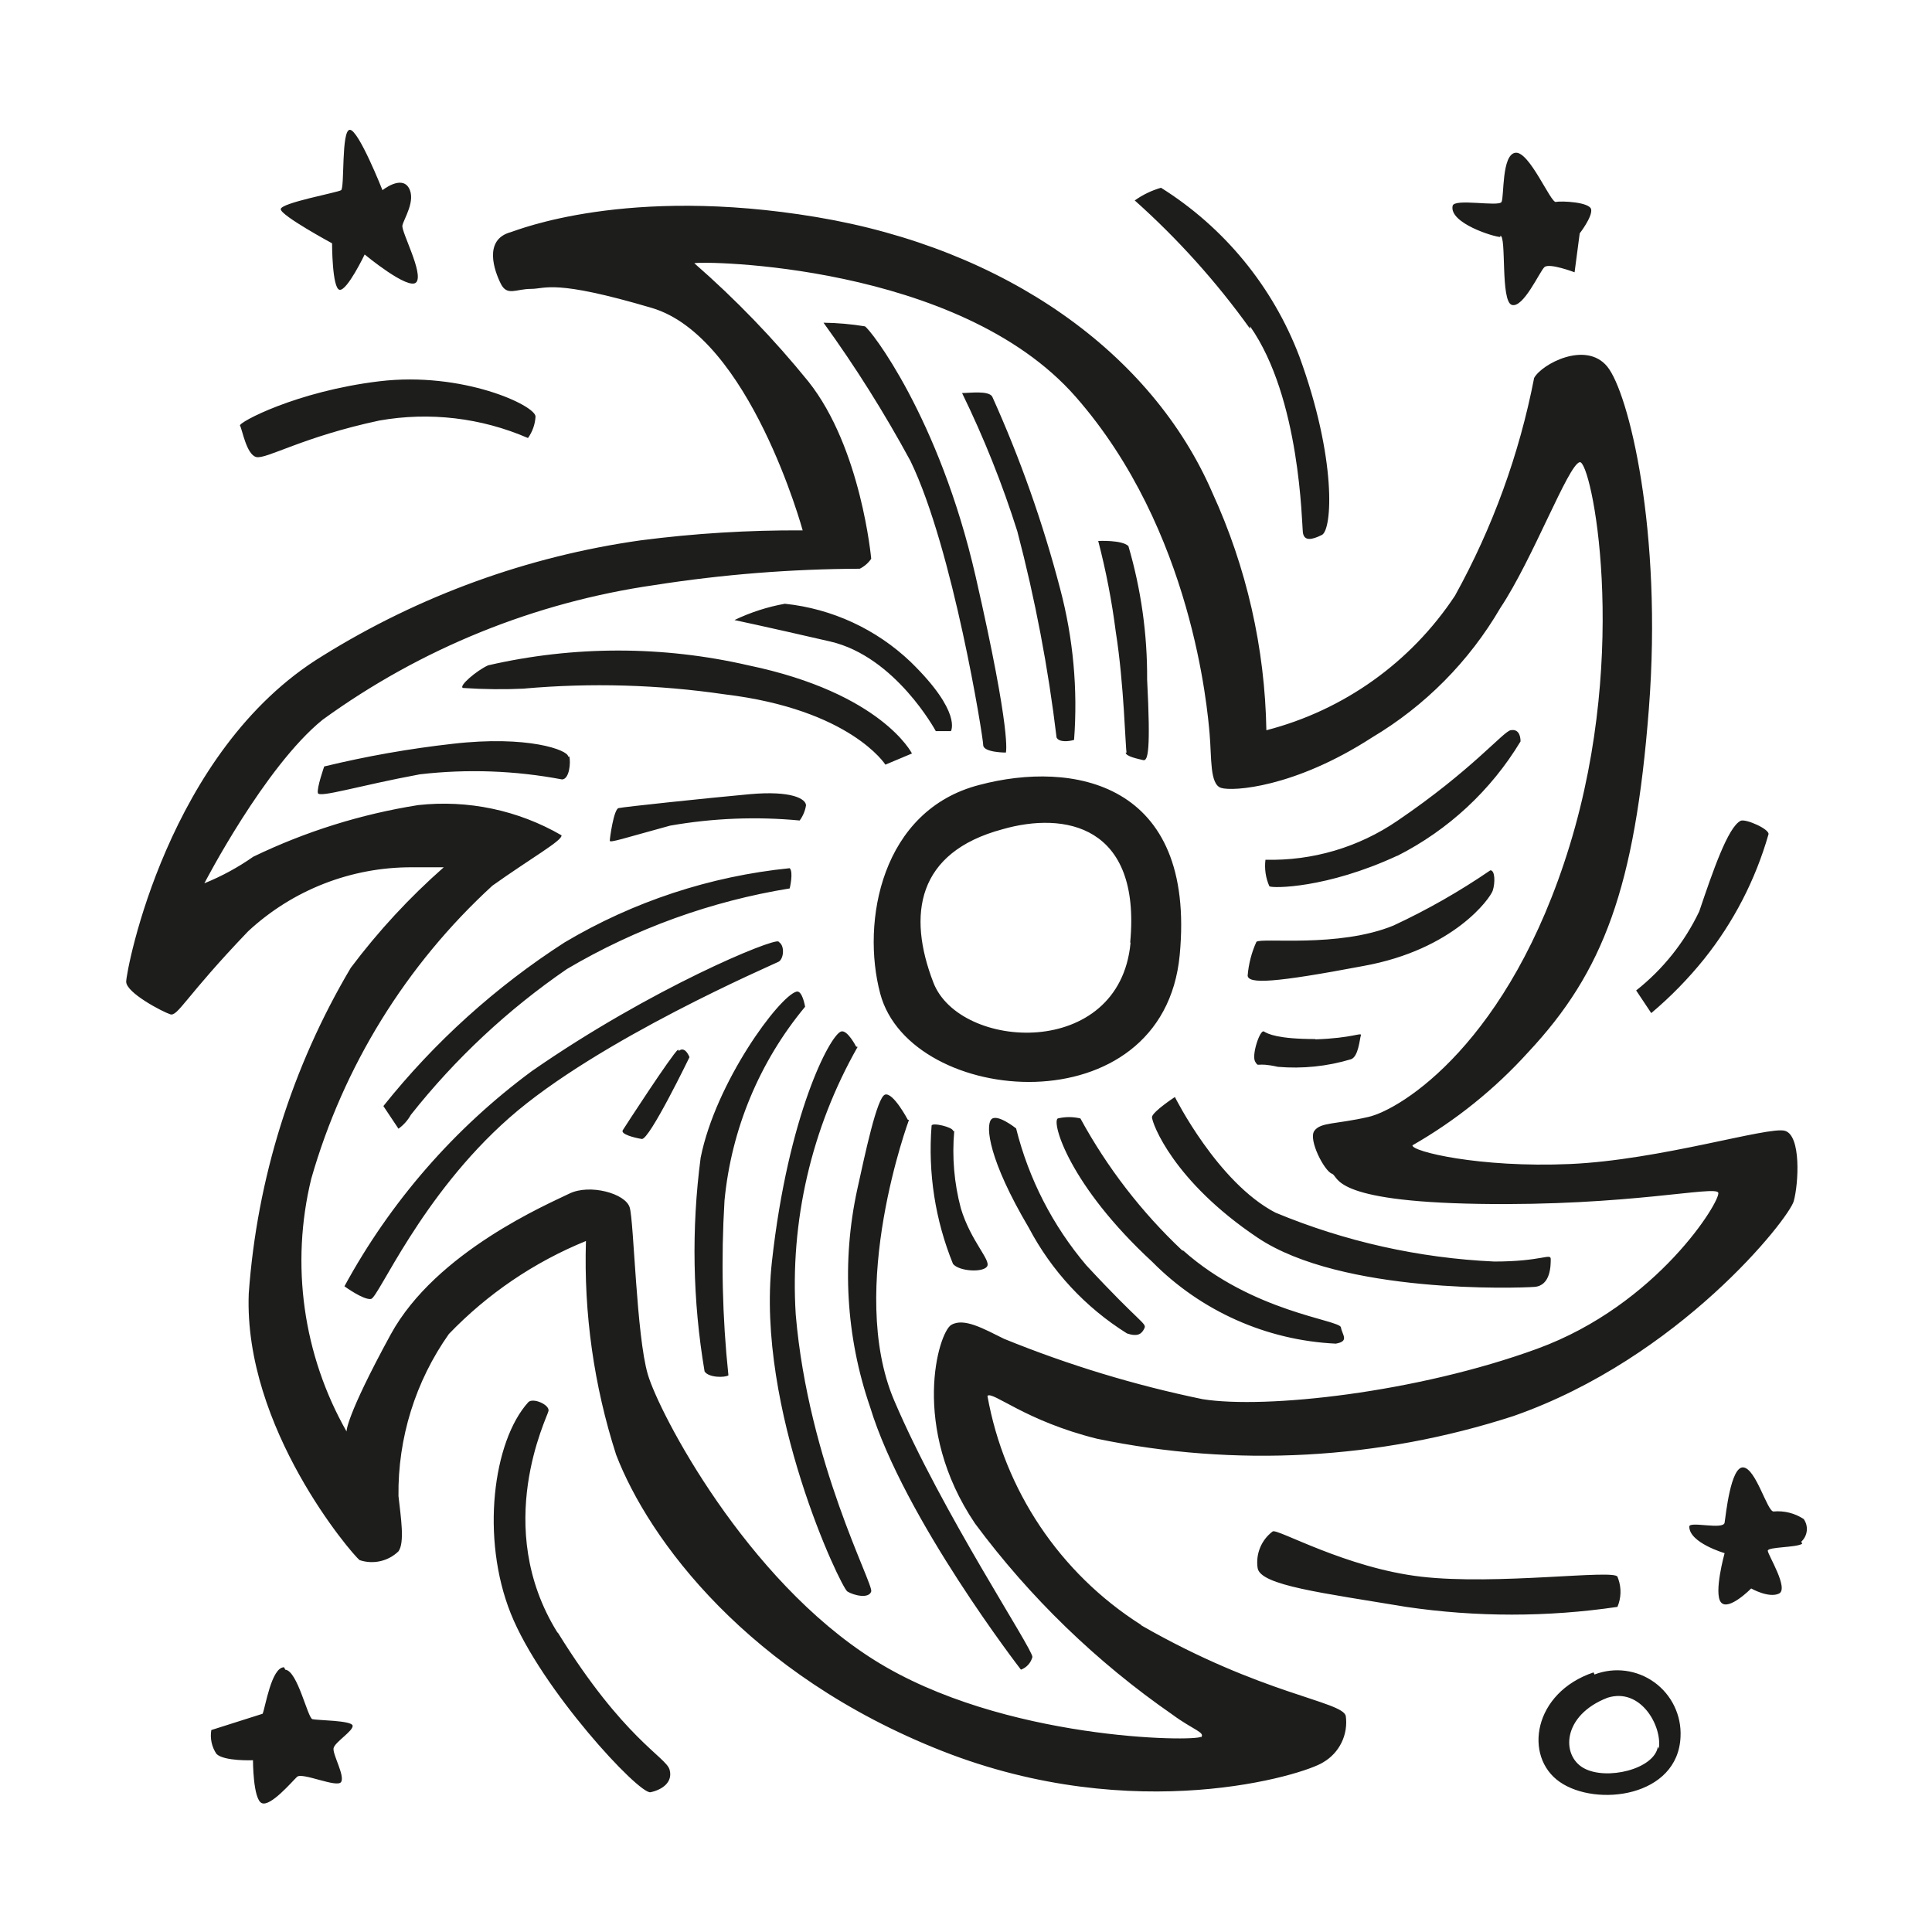
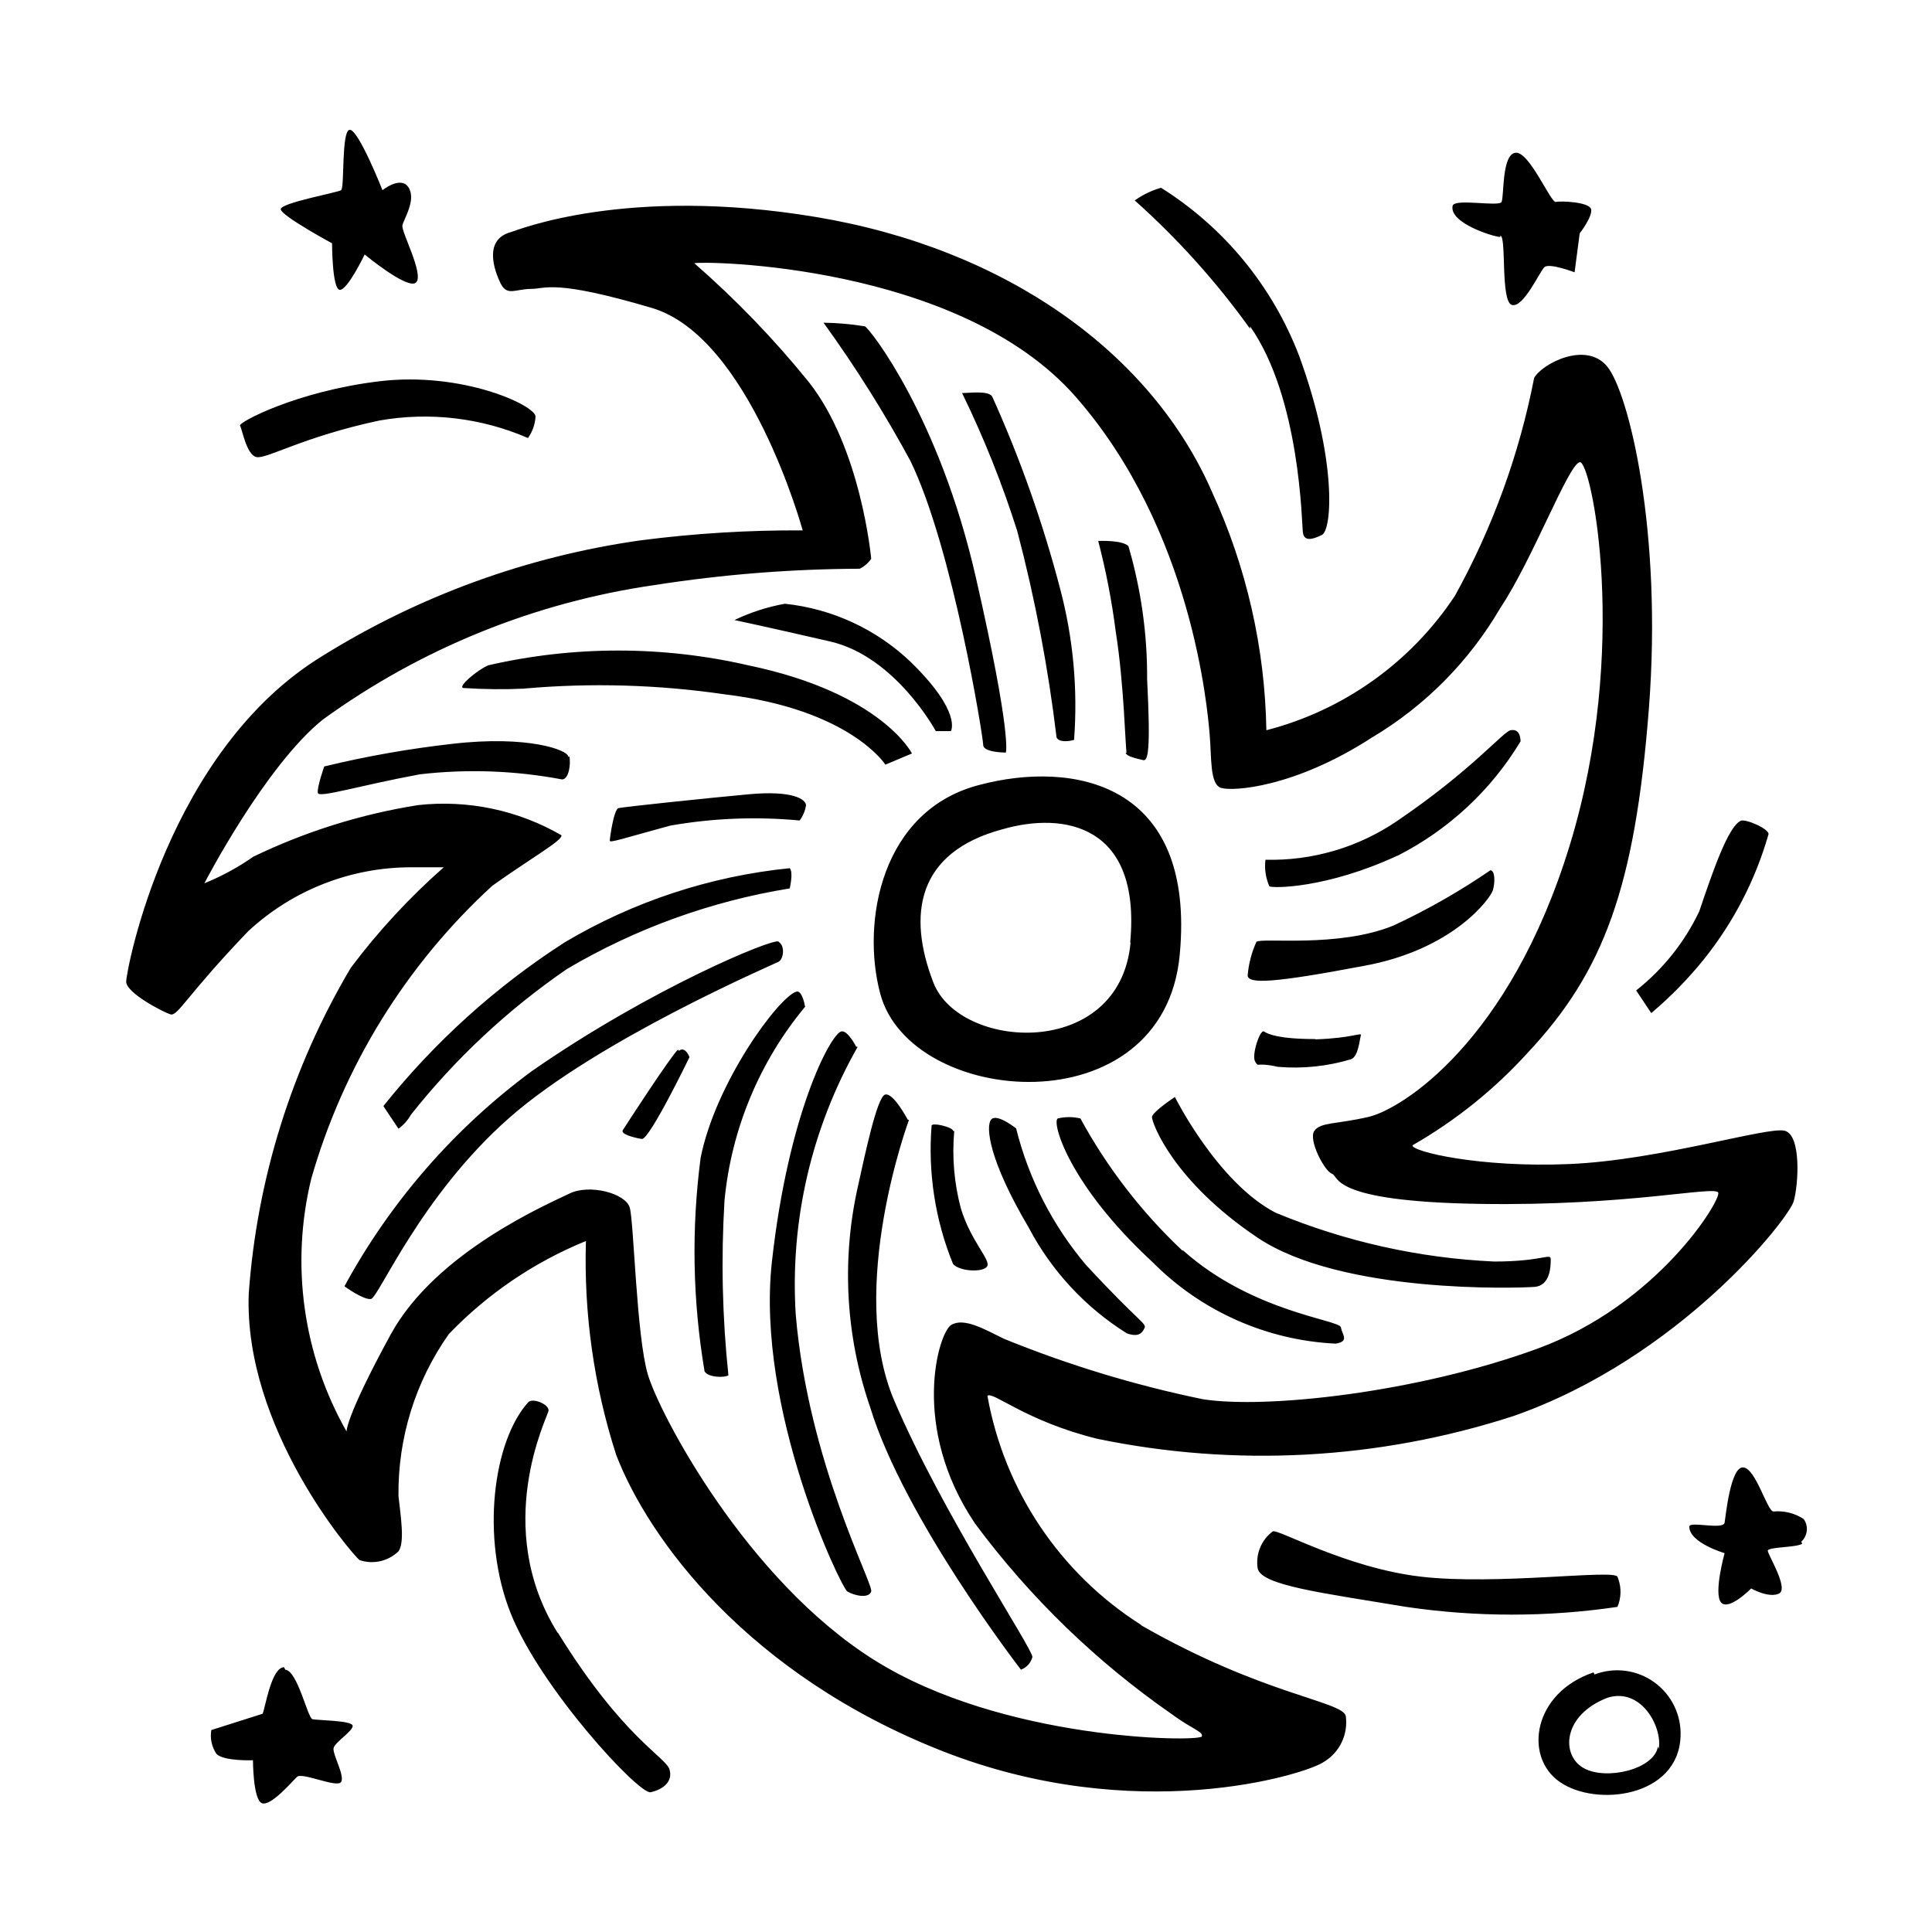
<svg xmlns="http://www.w3.org/2000/svg" id="Layer_1" data-name="Layer 1" width="64" height="64" viewBox="0 0 64 64">
-   <defs>
-     <style>.cls-1{fill:#1d1d1b;}</style>
-   </defs>
  <g id="black-hole">
    <path class="cls-1" d="M32.57,24.68c0,.25.75.25.75.25s.21-.54-1-5.83-3.5-8.21-3.67-8.29a9.28,9.28,0,0,0-1.37-.12,41.58,41.58,0,0,1,2.88,4.58C31.57,18.18,32.57,24.43,32.57,24.68ZM35,24.43c.08.17.42.13.58.08a15.09,15.09,0,0,0-.46-5,40.19,40.19,0,0,0-2.25-6.37c-.12-.21-.75-.12-1-.12a33.4,33.4,0,0,1,1.83,4.58A50.39,50.39,0,0,1,35,24.43Zm2.29.5c0,.13.42.21.58.25s.25-.33.13-2.67a15.38,15.38,0,0,0-.62-4.42c-.21-.21-1-.17-1-.17a23.9,23.9,0,0,1,.58,3C37.24,22.68,37.28,24.81,37.32,24.93Zm9,3.42a10.1,10.1,0,0,0,4.08-3.79c0-.21-.08-.42-.33-.37s-1.29,1.33-3.75,3a7.4,7.4,0,0,1-4.37,1.29,1.66,1.66,0,0,0,.13.88C42.16,29.43,43.95,29.43,46.28,28.35ZM45.16,32c3-.54,4.21-2.25,4.29-2.5s.08-.67-.08-.67a22.41,22.41,0,0,1-3.21,1.83c-1.83.75-4.39.39-4.54.54a3.37,3.37,0,0,0-.29,1.12C41.36,32.6,42.2,32.56,45.16,32Zm-1.58,2.42c-1.25,0-1.58-.17-1.71-.25s-.42.79-.29,1,0,0,.75.17a6.48,6.48,0,0,0,2.42-.25c.25-.08.29-.67.33-.79S44.82,34.39,43.57,34.43ZM38.16,37c0,.21.71,2.13,3.5,4s8.63,1.67,9.17,1.63.54-.71.54-.92-.29.08-1.87.08a21.44,21.44,0,0,1-7.25-1.62c-1.92-1-3.33-3.83-3.33-3.83S38.2,36.81,38.16,37Zm1,4.42a17.53,17.53,0,0,1-3.37-4.37,1.61,1.61,0,0,0-.75,0c-.21.13.38,2.21,3.13,4.75a9.16,9.16,0,0,0,6.08,2.71c.46-.08.21-.29.17-.54S41.49,43.47,39.2,41.43Zm-3.17.5a11.21,11.21,0,0,1-2.33-4.54s-.65-.52-.83-.29-.08,1.33,1.25,3.58a9.17,9.17,0,0,0,3.25,3.5c.38.13.5,0,.58-.17S37.78,43.85,36,41.93Zm-4.42-4.46c0-.12-.7-.29-.71-.17a10.05,10.05,0,0,0,.71,4.58c.21.25,1,.29,1.13.08s-.54-.83-.87-1.92A7.4,7.4,0,0,1,31.61,37.47Zm-1.5-.37s-.48-.91-.75-.83-.67,2-.92,3.13a13.39,13.39,0,0,0,.42,7.21c1.13,3.71,5,8.71,5,8.71a.61.61,0,0,0,.38-.42c0-.29-3-4.79-4.58-8.5S30.11,37.1,30.11,37.1Zm-1.71-2.42s-.29-.57-.5-.5c-.37.13-1.75,2.75-2.29,7.63s2.29,10.79,2.5,10.92.71.25.79,0-2.08-4.25-2.5-9.17A15.92,15.92,0,0,1,28.41,34.68ZM24,39.77a11.81,11.81,0,0,1,2.67-6.42s-.09-.56-.29-.5c-.58.17-2.67,3-3.17,5.5a23.82,23.82,0,0,0,.13,7.08c.13.21.67.21.79.13A35,35,0,0,1,24,39.77Zm-1.54-5c-.21.17-1.75,2.54-1.83,2.67s.38.25.63.29,1.58-2.71,1.58-2.71S22.7,34.64,22.49,34.81Zm3.33-3.58c-.17-.12-4.21,1.54-8.17,4.29a21.81,21.81,0,0,0-6.21,7.13s.63.46.88.42,1.64-3.41,4.58-6,8.75-5.08,8.92-5.17S26,31.35,25.82,31.22ZM13.61,36.93a23.69,23.69,0,0,1,5.17-4.83,21.18,21.18,0,0,1,7.38-2.67s.13-.54,0-.67a18.15,18.15,0,0,0-7.46,2.46,25,25,0,0,0-6,5.42s.5.75.5.75A1.42,1.42,0,0,0,13.61,36.93ZM24.82,26.31c-1.42.13-4.17.42-4.33.46s-.29,1-.29,1.08.46-.08,2-.5a16.05,16.05,0,0,1,4.29-.17,1.15,1.15,0,0,0,.21-.5C26.7,26.47,26.24,26.18,24.82,26.31Zm-6-1.25c0-.21-1.33-.71-3.83-.42a34.19,34.19,0,0,0-4.25.75s-.25.71-.21.88,1.38-.25,3.38-.62a15.63,15.63,0,0,1,4.71.17C18.86,25.81,18.91,25.27,18.86,25.06Zm-1.46-2.25A28.51,28.51,0,0,1,24,23c4.17.5,5.33,2.33,5.33,2.33l.88-.37s-1-2-5.42-2.92a19.21,19.21,0,0,0-8.62,0c-.38.17-1,.7-.83.75A17.92,17.92,0,0,0,17.41,22.81ZM31,24.22h.5s.38-.62-1.33-2.29A7.11,7.11,0,0,0,26,20a6.52,6.52,0,0,0-1.67.54s1,.21,3.17.71S31,24.22,31,24.22ZM8.49,15.14c.33.08,1.54-.67,4.08-1.21a8.61,8.61,0,0,1,4.92.58,1.35,1.35,0,0,0,.25-.71c0-.37-2.42-1.5-5.17-1.17S7.88,14,7.95,14.1,8.16,15.06,8.49,15.14ZM11,8.06s0,1.5.25,1.54.83-1.17.83-1.17,1.46,1.21,1.71.92-.5-1.67-.46-1.88.46-.83.21-1.25-.87.08-.87.08-.79-2-1.08-2-.17,1.92-.29,2-2,.42-2,.63S11,8.06,11,8.06ZM54.2,32.81l.5.75a13,13,0,0,0,1.75-1.79,11.81,11.81,0,0,0,2.13-4.12c.08-.17-.76-.54-.92-.46-.42.21-.92,1.67-1.37,3A7.37,7.37,0,0,1,54.2,32.81Zm-4.5-25c.21,0,0,2.17.38,2.29S51,9,51.16,8.85s1,.17,1,.17l.17-1.29s.42-.54.38-.79-1-.29-1.17-.25S50.66,5,50.2,5.06s-.37,1.46-.46,1.63-1.57-.13-1.62.13C48,7.39,49.49,7.85,49.7,7.85Zm-8.29,3c1.67,2.38,1.71,6.54,1.75,6.83s.29.25.63.08.5-2.5-.75-5.92a11.36,11.36,0,0,0-4.58-5.58,2.85,2.85,0,0,0-.87.42A26,26,0,0,1,41.41,10.89Zm-32,44.42c-.42,0-.62,1.33-.71,1.54L7,57.31a1.09,1.09,0,0,0,.17.79c.25.25,1.21.21,1.21.21s0,1.29.29,1.42,1-.71,1.17-.87,1.33.38,1.46.17-.29-.92-.25-1.12.67-.58.63-.75-1.17-.17-1.33-.21S9.86,55.35,9.45,55.31Zm44.17-3c-.12-.25-4,.29-6.5,0s-4.76-1.6-4.92-1.5a1.28,1.28,0,0,0-.5,1.21c.08.58,2.17.83,4.92,1.29a24,24,0,0,0,7,0A1.28,1.28,0,0,0,53.61,52.31Zm-.79,3.17c-2,.67-2.33,2.79-1.12,3.63s3.92.5,4-1.5A2.1,2.1,0,0,0,52.82,55.47Zm2.13,2.46c-.12.75-1.71,1.13-2.46.71s-.71-1.75.79-2.33C54.35,55.89,55.07,57.18,54.95,57.93Zm4.75-6.79a.57.57,0,0,0,.08-.75,1.56,1.56,0,0,0-1-.25c-.21,0-.58-1.42-1-1.46s-.58,1.58-.62,1.83-1.17-.06-1.17.13c0,.54,1.17.88,1.17.88s-.37,1.33-.12,1.63,1-.46,1-.46.58.33.92.17-.37-1.29-.37-1.42S59.49,51.27,59.7,51.14Zm-41.21,3c-2.17-3.5-.33-7.12-.29-7.33s-.52-.45-.67-.29c-1.17,1.29-1.58,4.5-.58,7s4.25,6,4.63,5.92.75-.33.63-.75S20.66,57.6,18.49,54.1Zm19.33-.25a11.35,11.35,0,0,1-5.08-7.58c.17-.17,1.25.83,3.63,1.42a26.94,26.94,0,0,0,13.79-.75c5.5-1.92,9.13-6.54,9.29-7.12s.25-2.17-.29-2.33S55,38.43,52,38.56s-5.25-.42-5.21-.62a15.68,15.68,0,0,0,3.83-3.08c2.5-2.67,3.54-5.46,4-11.37S53.95,13,53.24,12.14s-2.17-.08-2.42.38a24.6,24.6,0,0,1-2.62,7.21,10.69,10.69,0,0,1-6.25,4.46,19.67,19.67,0,0,0-1.79-7.87c-2-4.62-6.83-8.08-13.12-9.13s-9.91.44-10.12.5c-.92.25-.54,1.29-.33,1.71s.5.17,1,.17.75-.33,4,.63,5,7.37,5,7.37a39.86,39.86,0,0,0-5.37.33,27.11,27.11,0,0,0-10.54,3.83c-5.13,3.13-6.5,10.42-6.5,10.79s1.21,1,1.46,1.08.5-.58,2.58-2.75a7.93,7.93,0,0,1,5.42-2.12H14.7a22.17,22.17,0,0,0-3.08,3.33A24.62,24.62,0,0,0,8.24,42.85c-.17,4.46,3.42,8.63,3.67,8.83a1.27,1.27,0,0,0,1.29-.29c.21-.29.08-1.12,0-1.83a9.11,9.11,0,0,1,1.67-5.37,13.21,13.21,0,0,1,4.54-3.08,21,21,0,0,0,1,7.08C21.49,51,24.78,55.47,31.2,58s12,.79,12.63.38a1.53,1.53,0,0,0,.75-1.54C44.45,56.35,41.82,56.14,37.82,53.85Zm2,3.71c-.17.17-6.58.13-10.83-2.54s-7.12-8.17-7.5-9.46S21,40.47,20.86,40s-1.33-.79-2-.46-4.42,1.92-5.92,4.67-1.46,3.21-1.46,3.21a11.46,11.46,0,0,1-1.17-8.37,21,21,0,0,1,6-9.71c1.29-.92,2.33-1.5,2.29-1.67a7.77,7.77,0,0,0-4.75-1,19.61,19.61,0,0,0-5.46,1.71,8.15,8.15,0,0,1-1.62.88s2-3.87,3.92-5.42a24.73,24.73,0,0,1,11-4.46,45.05,45.05,0,0,1,6.79-.54,1,1,0,0,0,.38-.33s-.33-3.67-2.08-5.87A31.7,31.7,0,0,0,23,8.72c.25-.08,8.75,0,12.63,4.42S40,23.52,40.07,24.31s0,1.67.38,1.79,2.42,0,5-1.67a12.07,12.07,0,0,0,4.25-4.29c1.08-1.62,2.25-4.75,2.63-4.83S54,21.47,52,28s-5.58,8.75-6.67,9-1.58.17-1.79.46.33,1.33.58,1.42-.08.92,4.88,1,7.83-.62,7.92-.37-2,3.71-6,5.17-9,2-11.08,1.67a37.55,37.55,0,0,1-6.58-2c-.67-.33-1.33-.71-1.75-.46s-1.37,3.38.79,6.58a28,28,0,0,0,6.54,6.33C39.53,57.31,39.95,57.39,39.78,57.56ZM32.45,26c-3.25.83-3.93,4.53-3.29,6.92,1,3.75,9.38,4.46,9.92-1.29S35.51,25.19,32.45,26Zm5,5.24c-.37,3.88-5.66,3.56-6.53,1.31s-.55-4.32,2.29-5.08C35.26,26.88,37.8,27.33,37.44,31.21Z" />
  </g>
</svg>
